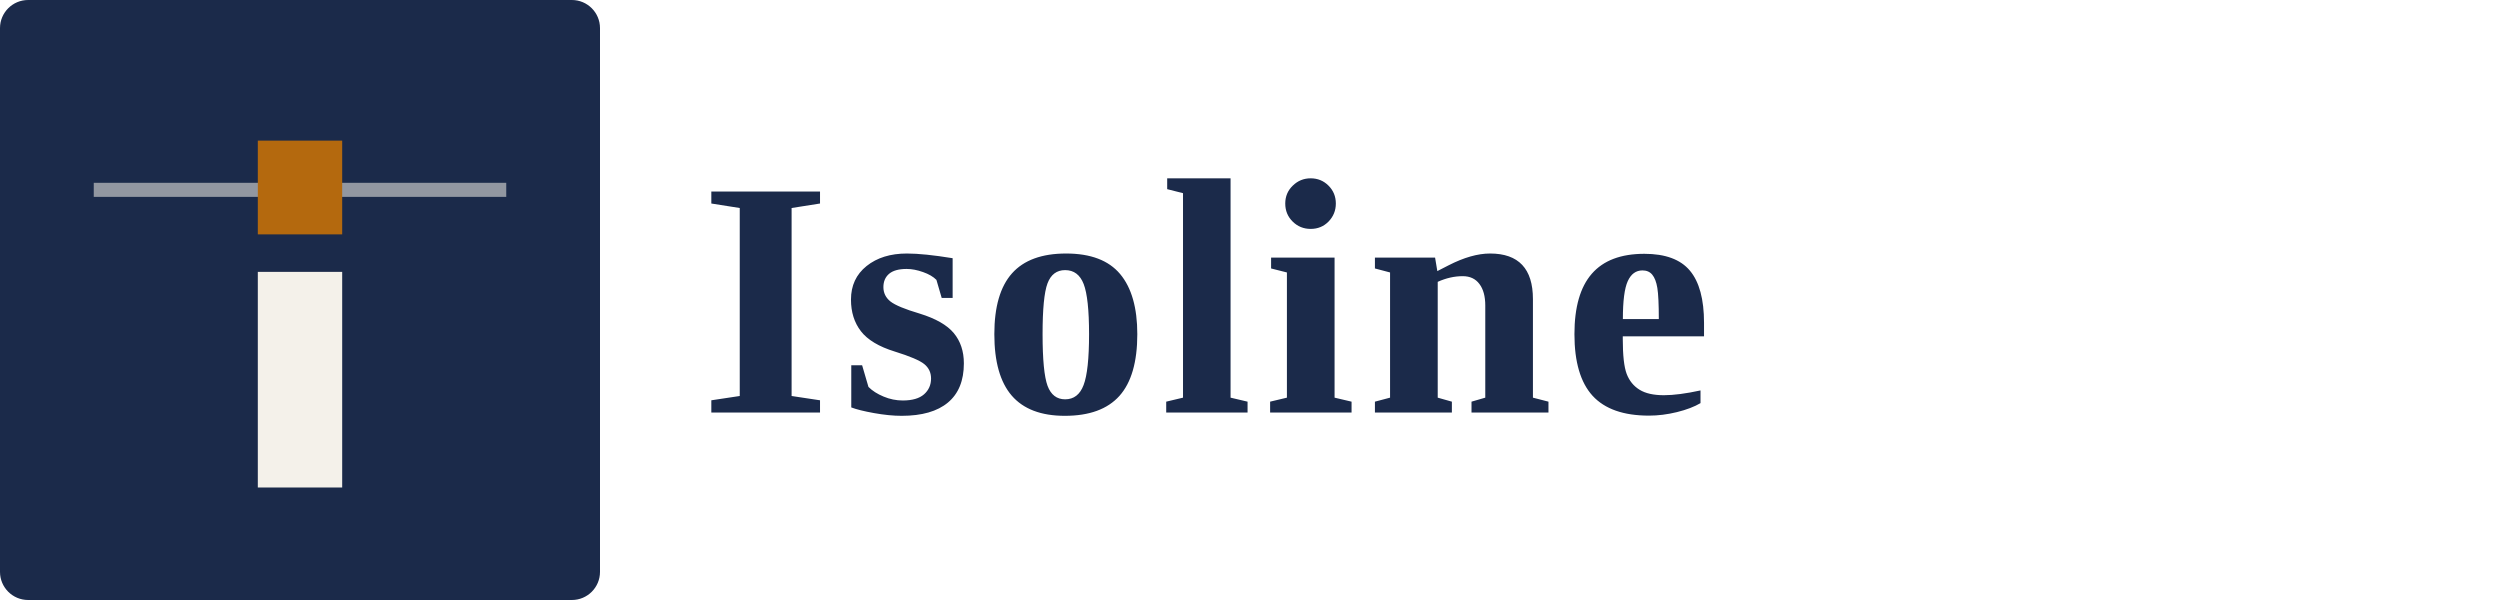
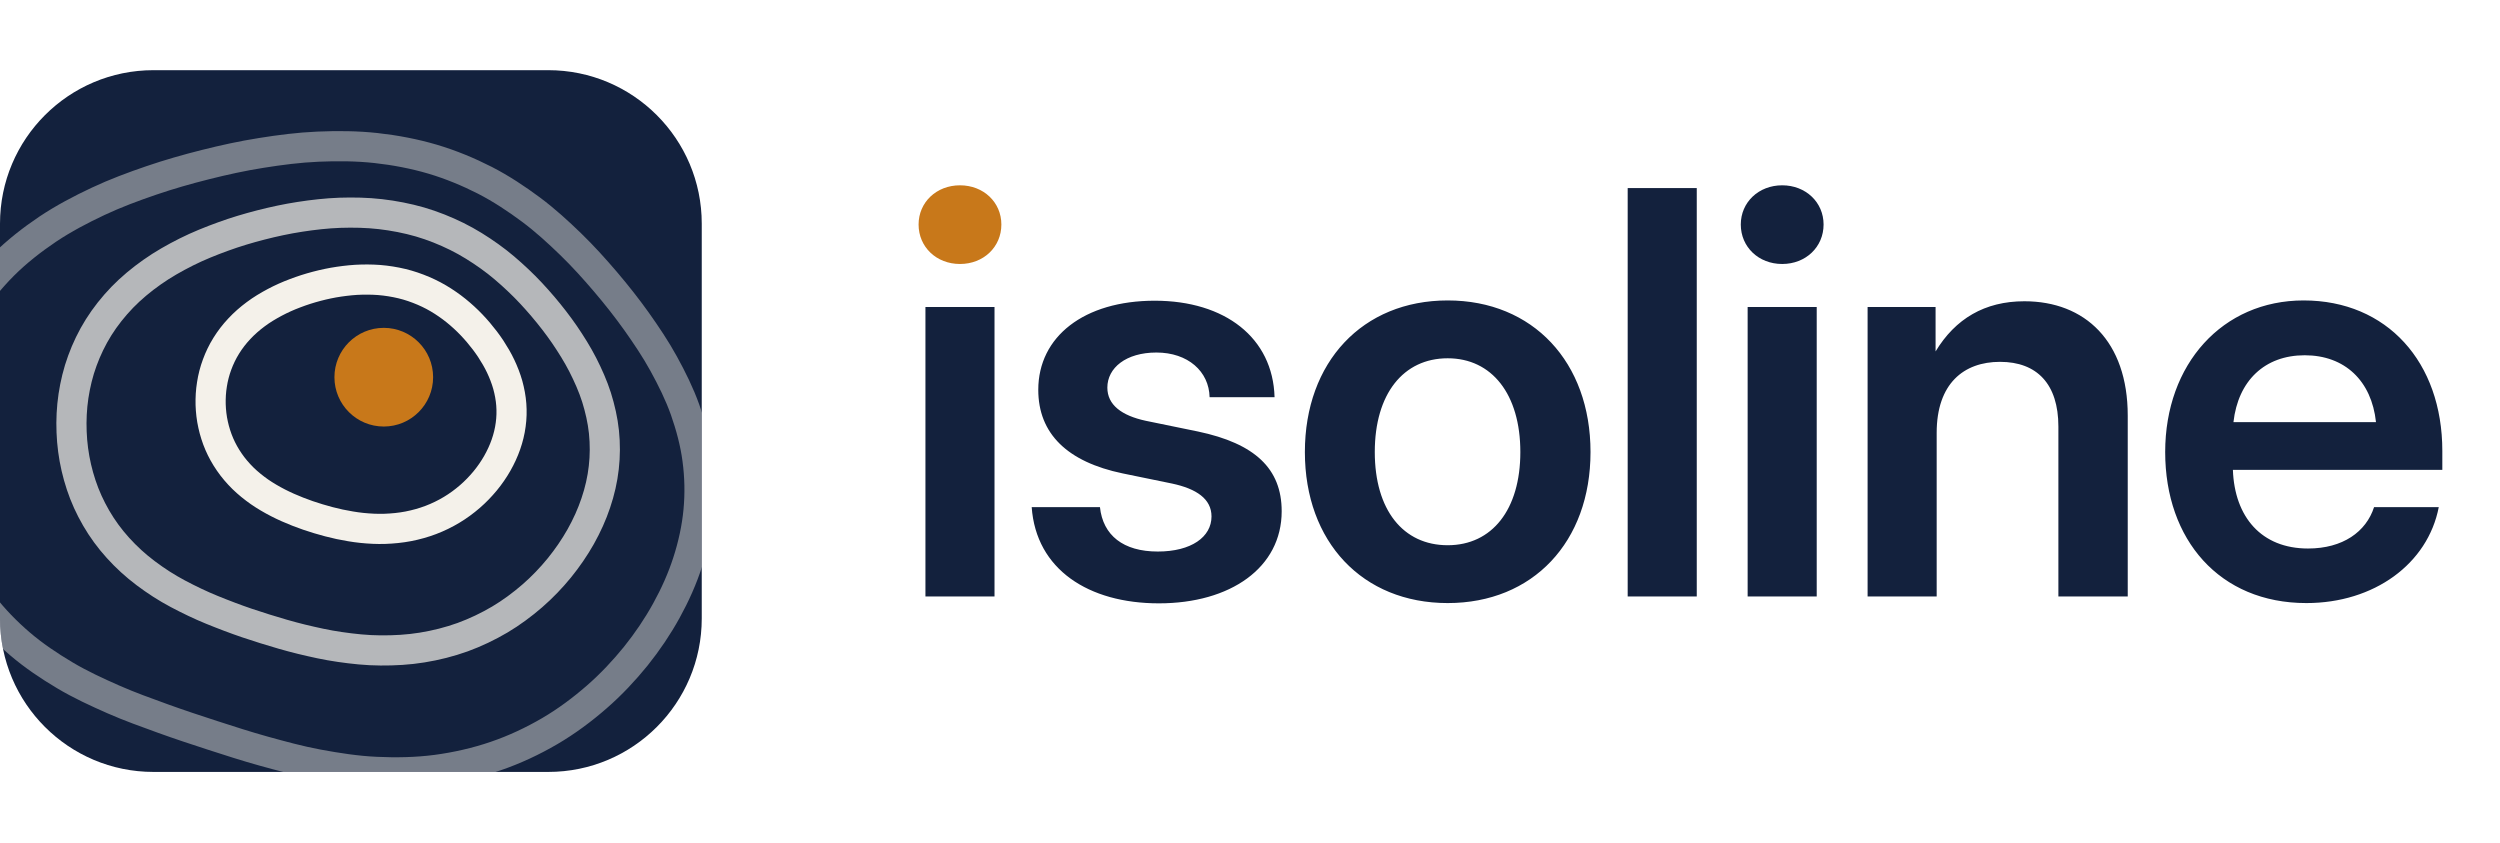
- <svg xmlns="http://www.w3.org/2000/svg" viewBox="0 0 400 96" width="400" height="96" role="img" aria-label="Isoline">
-   <g transform="scale(.75)">
-     <rect width="128" height="128" rx="6" fill="#1B2A4A" />
-     <rect x="20" y="39" width="88" height="3" fill="#F4F1EA" opacity=".55" />
-     <rect x="55" y="30" width="18" height="20" fill="#B4690E" />
-     <rect x="55" y="58" width="18" height="46" fill="#F4F1EA" />
+ <svg xmlns="http://www.w3.org/2000/svg" viewBox="0 0 285 96" width="285" height="96" role="img" aria-label="Isoline">
+   <defs>
+     <clipPath id="c">
+       <rect width="128" height="128" rx="28" />
+     </clipPath>
+   </defs>
+   <g transform="translate(0 8) scale(0.625)">
+     <g clip-path="url(#c)">
+       <rect width="128" height="128" rx="28" fill="#13213D" />
+       <g fill="none" stroke-linejoin="round">
+         <path d="M127.22 71.00C127.63 74.07 127.71 77.25 127.41 80.36C127.12 83.48 126.43 86.63 125.45 89.67C124.48 92.71 123.13 95.72 121.55 98.58C119.97 101.45 118.08 104.25 115.97 106.88C113.85 109.50 111.47 112.04 108.85 114.32C106.24 116.60 103.35 118.76 100.27 120.56C97.19 122.36 93.82 123.95 90.37 125.12C86.93 126.30 83.23 127.14 79.60 127.62C75.97 128.10 72.20 128.16 68.60 127.99C65.00 127.83 61.41 127.26 58.00 126.63C54.59 126.00 51.31 125.09 48.11 124.21C44.91 123.32 41.86 122.33 38.80 121.34C35.74 120.35 32.75 119.36 29.73 118.27C26.71 117.17 23.66 116.09 20.67 114.77C17.68 113.45 14.63 112.05 11.80 110.36C8.96 108.67 6.14 106.78 3.64 104.64C1.15 102.51 -1.19 100.10 -3.16 97.54C-5.13 94.99 -6.82 92.18 -8.18 89.32C-9.54 86.45 -10.57 83.40 -11.31 80.35C-12.06 77.30 -12.50 74.14 -12.66 71.00C-12.82 67.86 -12.71 64.66 -12.26 61.52C-11.82 58.38 -11.10 55.21 -10.00 52.18C-8.91 49.15 -7.47 46.13 -5.70 43.35C-3.92 40.57 -1.75 37.90 0.65 35.50C3.05 33.11 5.83 30.93 8.70 29.00C11.57 27.08 14.72 25.42 17.87 23.94C21.01 22.46 24.30 21.24 27.57 20.12C30.84 19.00 34.15 18.06 37.49 17.22C40.83 16.38 44.19 15.64 47.61 15.10C51.03 14.55 54.51 14.10 58.00 13.95C61.49 13.80 65.08 13.82 68.56 14.20C72.04 14.58 75.57 15.25 78.89 16.23C82.20 17.21 85.45 18.56 88.45 20.09C91.44 21.63 94.25 23.50 96.86 25.44C99.46 27.38 101.83 29.55 104.09 31.74C106.35 33.93 108.41 36.22 110.41 38.56C112.41 40.91 114.30 43.30 116.08 45.79C117.85 48.29 119.58 50.85 121.06 53.55C122.54 56.24 123.94 59.06 124.97 61.96C125.99 64.87 126.82 67.93 127.22 71.00Z" stroke="#F4F1EA" stroke-width="5.5" opacity="0.44" />
+         <path d="M110.16 66.00C110.38 68.13 110.38 70.34 110.13 72.49C109.89 74.65 109.39 76.83 108.68 78.92C107.98 81.02 107.04 83.09 105.93 85.07C104.82 87.04 103.50 88.97 102.03 90.78C100.56 92.58 98.90 94.32 97.09 95.89C95.28 97.46 93.29 98.94 91.17 100.20C89.05 101.45 86.74 102.56 84.38 103.42C82.02 104.27 79.49 104.91 76.99 105.31C74.50 105.72 71.91 105.86 69.41 105.84C66.91 105.83 64.41 105.56 62.00 105.21C59.59 104.87 57.26 104.34 54.97 103.79C52.69 103.23 50.49 102.58 48.31 101.90C46.12 101.22 43.98 100.50 41.85 99.69C39.72 98.88 37.58 98.04 35.52 97.05C33.45 96.06 31.37 94.99 29.43 93.74C27.50 92.49 25.61 91.10 23.93 89.56C22.25 88.02 20.69 86.31 19.37 84.50C18.05 82.70 16.92 80.73 16.01 78.73C15.10 76.73 14.41 74.61 13.92 72.49C13.43 70.37 13.14 68.17 13.06 66.00C12.97 63.83 13.08 61.61 13.40 59.44C13.73 57.28 14.25 55.09 15.02 53.00C15.78 50.91 16.78 48.83 17.99 46.90C19.20 44.97 20.68 43.11 22.30 41.43C23.93 39.75 25.80 38.20 27.75 36.83C29.70 35.45 31.84 34.24 33.99 33.16C36.15 32.08 38.41 31.17 40.67 30.35C42.94 29.52 45.26 28.83 47.59 28.23C49.93 27.63 52.30 27.12 54.70 26.75C57.10 26.38 59.55 26.10 62.00 26.01C64.45 25.93 66.95 25.98 69.39 26.26C71.82 26.54 74.29 27.02 76.61 27.69C78.94 28.37 81.22 29.29 83.33 30.33C85.45 31.38 87.45 32.64 89.31 33.97C91.18 35.30 92.89 36.79 94.50 38.31C96.12 39.83 97.60 41.44 99.01 43.09C100.42 44.75 101.74 46.45 102.96 48.22C104.17 50.00 105.32 51.83 106.30 53.74C107.27 55.65 108.16 57.64 108.81 59.68C109.45 61.73 109.94 63.87 110.16 66.00Z" stroke="#F4F1EA" stroke-width="5.5" opacity="0.72" />
+         <path d="M93.26 61.00C93.35 62.21 93.32 63.45 93.15 64.66C92.99 65.88 92.69 67.10 92.28 68.27C91.87 69.45 91.33 70.61 90.70 71.72C90.07 72.83 89.32 73.91 88.49 74.92C87.65 75.93 86.72 76.90 85.70 77.78C84.68 78.66 83.56 79.49 82.37 80.20C81.19 80.91 79.90 81.54 78.58 82.04C77.27 82.54 75.86 82.93 74.47 83.20C73.07 83.47 71.62 83.61 70.21 83.66C68.80 83.71 67.38 83.63 66.00 83.49C64.62 83.35 63.27 83.10 61.94 82.83C60.62 82.55 59.33 82.20 58.06 81.82C56.79 81.44 55.54 81.01 54.32 80.53C53.10 80.05 51.88 79.52 50.72 78.92C49.55 78.32 48.40 77.65 47.33 76.91C46.26 76.16 45.23 75.33 44.31 74.43C43.39 73.52 42.54 72.53 41.83 71.49C41.11 70.45 40.49 69.34 40.00 68.20C39.51 67.06 39.13 65.86 38.87 64.66C38.60 63.46 38.46 62.22 38.42 61.00C38.39 59.78 38.46 58.53 38.66 57.31C38.85 56.09 39.16 54.87 39.60 53.69C40.03 52.52 40.59 51.35 41.27 50.26C41.94 49.18 42.75 48.12 43.65 47.17C44.54 46.21 45.57 45.31 46.65 44.51C47.72 43.71 48.90 43.00 50.10 42.36C51.30 41.72 52.56 41.16 53.84 40.68C55.12 40.19 56.44 39.77 57.77 39.42C59.10 39.07 60.46 38.78 61.83 38.58C63.20 38.38 64.60 38.23 66.00 38.20C67.40 38.17 68.82 38.21 70.21 38.38C71.59 38.55 72.99 38.82 74.31 39.20C75.64 39.59 76.94 40.09 78.16 40.67C79.38 41.25 80.54 41.94 81.62 42.69C82.70 43.43 83.71 44.26 84.65 45.12C85.59 45.98 86.45 46.89 87.26 47.84C88.07 48.79 88.82 49.78 89.50 50.80C90.17 51.83 90.80 52.89 91.32 53.99C91.84 55.09 92.29 56.24 92.62 57.41C92.94 58.58 93.17 59.79 93.26 61.00Z" stroke="#F4F1EA" stroke-width="5.5" opacity="1.0" />
+       </g>
+       <circle cx="70.0" cy="56.0" r="9" fill="#C8781A" />
+     </g>
  </g>
-   <text x="112" y="66" font-family="Georgia, 'Times New Roman', serif" font-size="54" font-weight="700" fill="#1B2A4A" letter-spacing="1.5">Isoline</text>
+   <g transform="translate(102 68)">
+     <path d="M3.5 0.0H11.375V-33.0H3.5ZM30.113 0.781C38.269 0.781 44.112 -3.281 44.112 -9.719C44.112 -14.562 41.081 -17.438 34.55 -18.812L28.613 -20.031C25.863 -20.625 24.238 -21.844 24.238 -23.812C24.238 -26.062 26.363 -27.812 29.831 -27.812C33.425 -27.812 35.831 -25.656 35.894 -22.719H43.3C43.112 -29.5 37.644 -33.719 29.644 -33.719C21.581 -33.719 16.363 -29.625 16.363 -23.562C16.363 -18.562 19.675 -15.344 25.988 -14.031L31.613 -12.875C34.394 -12.281 36.112 -11.125 36.112 -9.125C36.112 -6.781 33.8 -5.125 29.988 -5.125C26.05 -5.125 23.738 -6.969 23.394 -10.188H15.613C16.113 -3.094 22.081 0.781 30.113 0.781ZM63.038 0.75C72.756 0.75 79.319 -6.219 79.319 -16.469C79.319 -26.719 72.756 -33.75 63.038 -33.75C53.319 -33.75 46.756 -26.719 46.756 -16.469C46.756 -6.219 53.319 0.75 63.038 0.75ZM63.038 -5.844C57.944 -5.844 54.725 -9.875 54.725 -16.469C54.725 -23.094 57.975 -27.156 63.038 -27.156C68.069 -27.156 71.319 -23.062 71.319 -16.469C71.319 -9.906 68.1 -5.844 63.038 -5.844ZM91.431 -46.562H83.556V0.0H91.431ZM97.231 0.0H105.106V-33.0H97.231ZM101.169 -37.906C103.856 -37.906 105.888 -39.844 105.888 -42.406C105.888 -44.938 103.856 -46.875 101.169 -46.875C98.481 -46.875 96.45 -44.938 96.45 -42.406C96.45 -39.844 98.481 -37.906 101.169 -37.906ZM118.781 -18.656C118.781 -24.281 121.875 -26.75 126.0 -26.75C130.219 -26.75 132.656 -24.219 132.656 -19.375V0.0H140.562V-20.625C140.562 -29.094 135.688 -33.656 128.781 -33.656C124.25 -33.656 120.906 -31.656 118.656 -27.938V-33.0H110.906V0.0H118.781ZM160.925 0.75C168.644 0.75 174.769 -3.719 176.019 -10.188H168.644C167.738 -7.375 165.081 -5.469 161.113 -5.469C155.8 -5.469 152.738 -9.062 152.55 -14.438H176.425V-16.594C176.425 -26.719 170.113 -33.75 160.613 -33.75C151.363 -33.75 144.831 -26.5 144.831 -16.469C144.831 -6.469 151.019 0.75 160.925 0.75ZM152.613 -19.875C153.144 -24.594 156.175 -27.5 160.738 -27.5C165.3 -27.5 168.363 -24.594 168.863 -19.875Z" fill="#13213D" />
+     <path d="M7.438 -37.906C10.125 -37.906 12.156 -39.844 12.156 -42.406C12.156 -44.938 10.125 -46.875 7.438 -46.875C4.75 -46.875 2.719 -44.938 2.719 -42.406C2.719 -39.844 4.75 -37.906 7.438 -37.906Z" fill="#C8781A" />
+   </g>
</svg>
